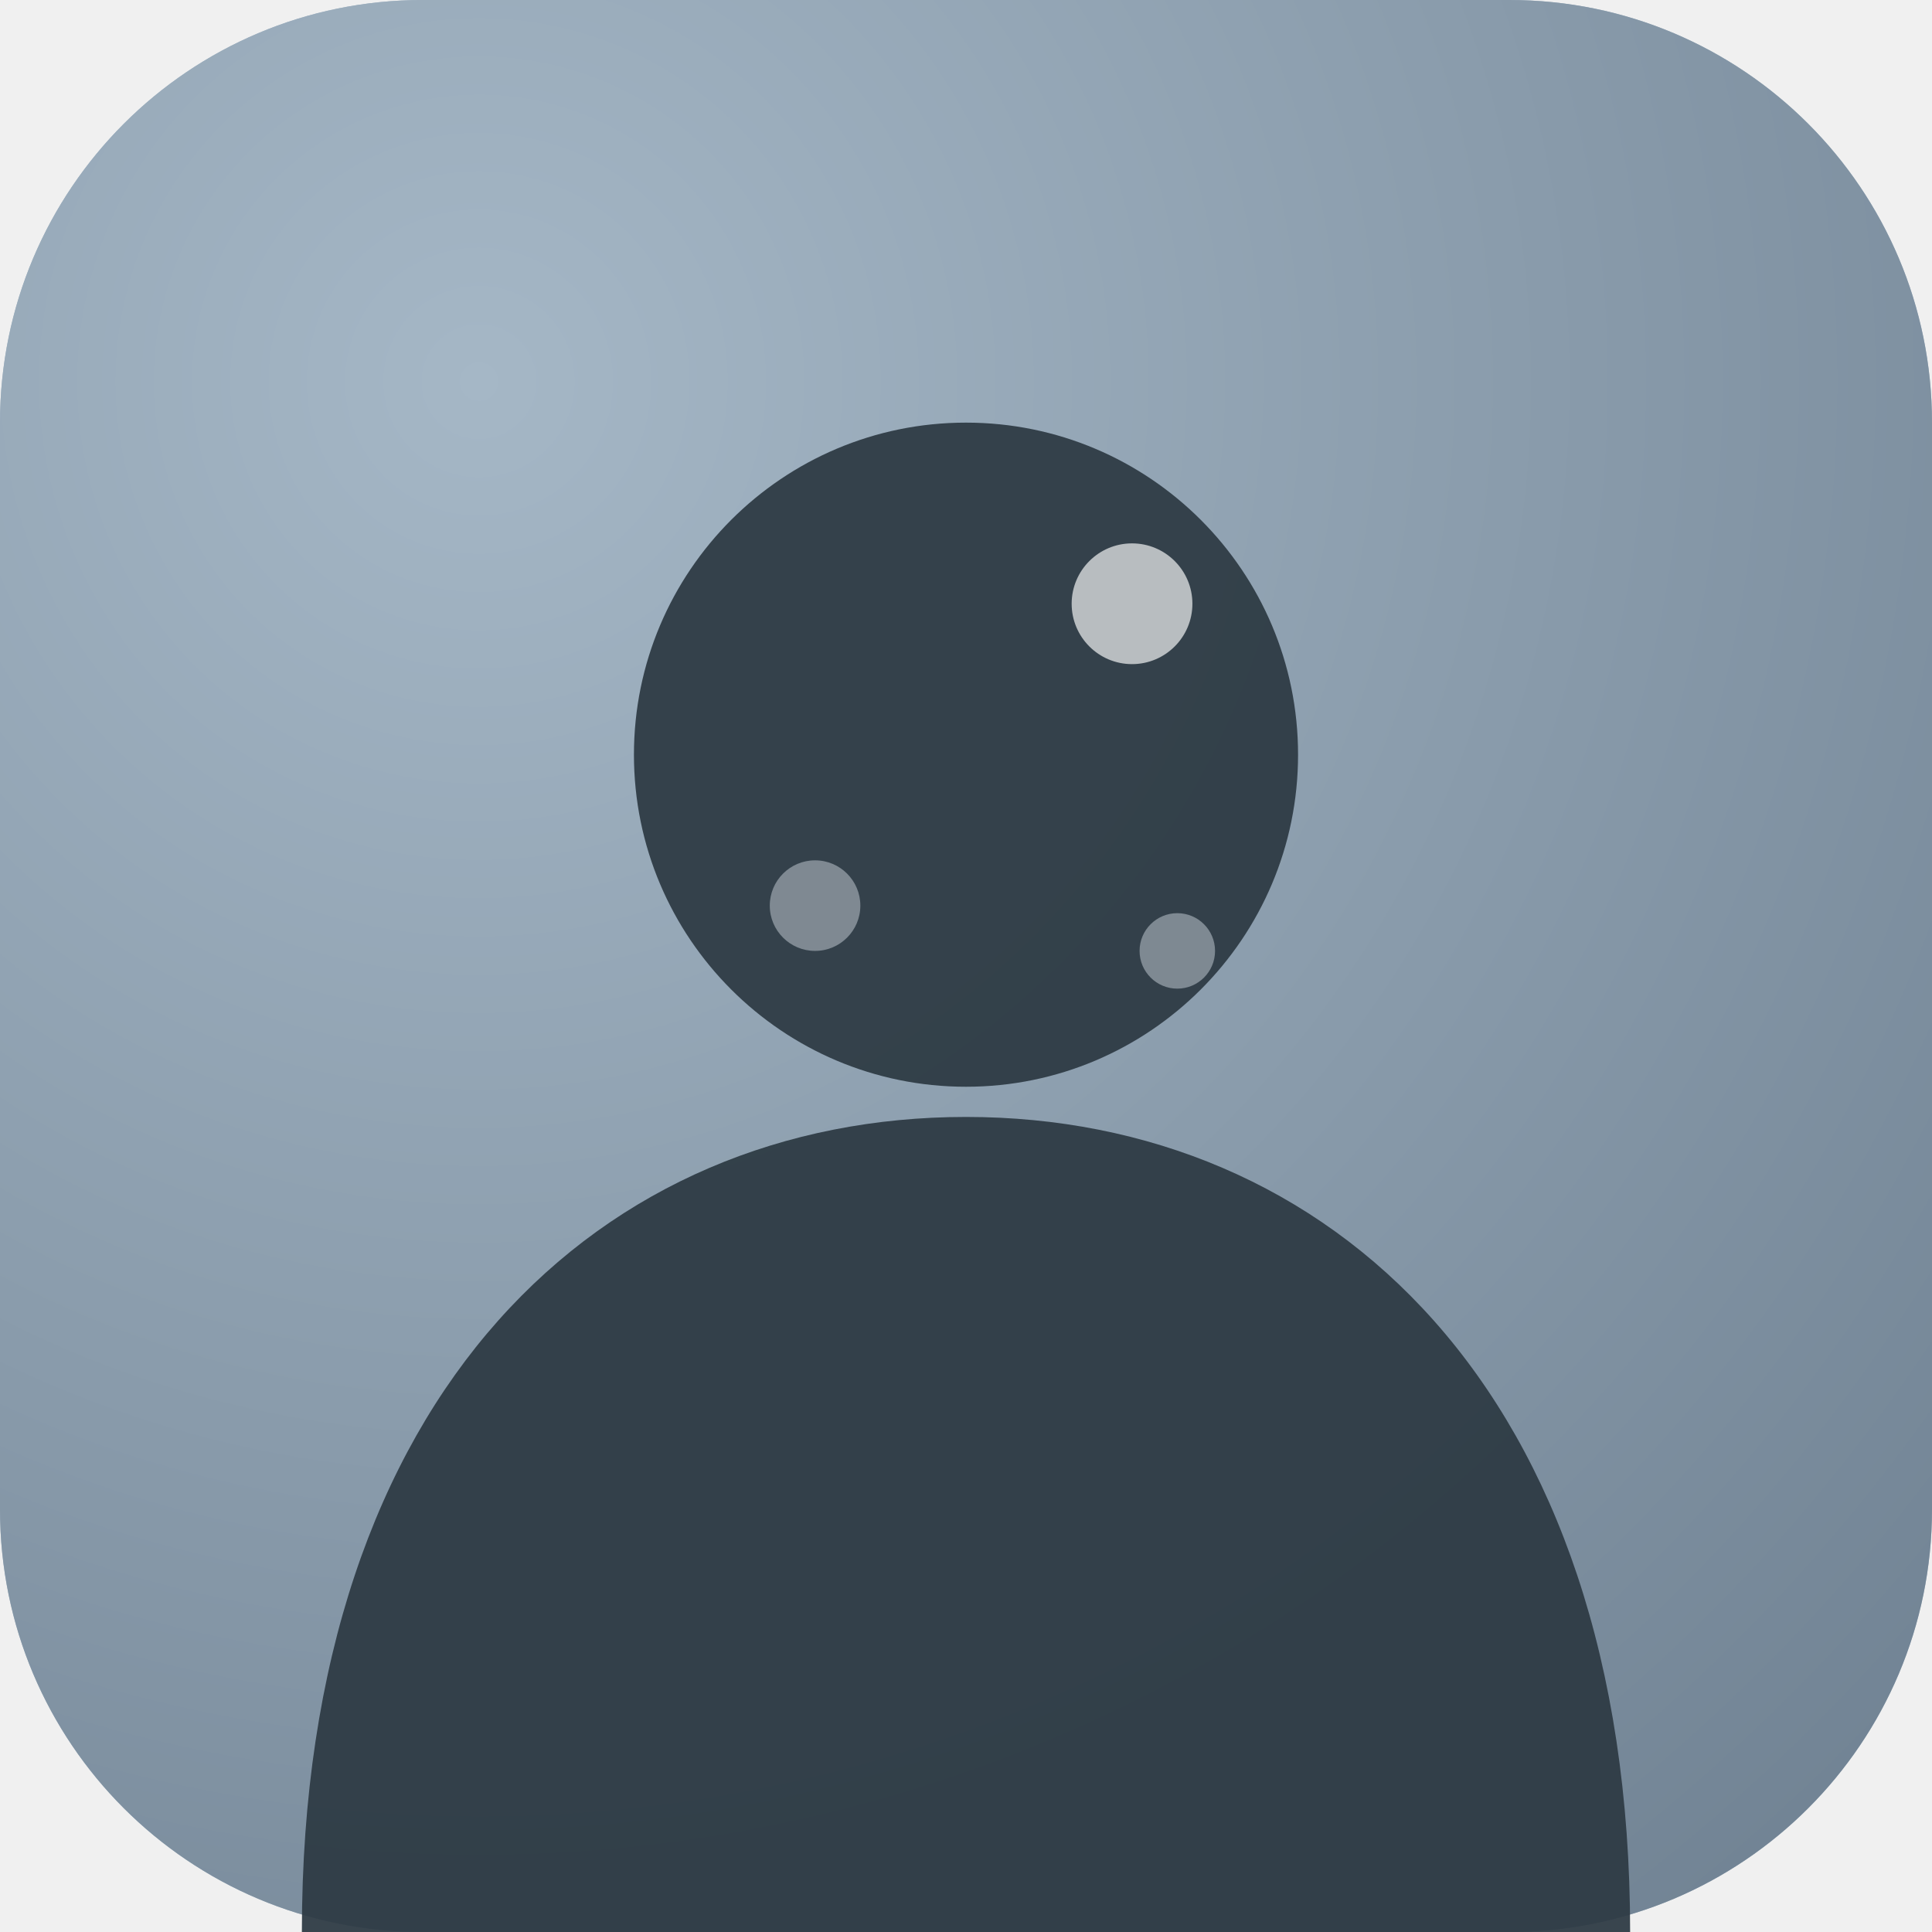
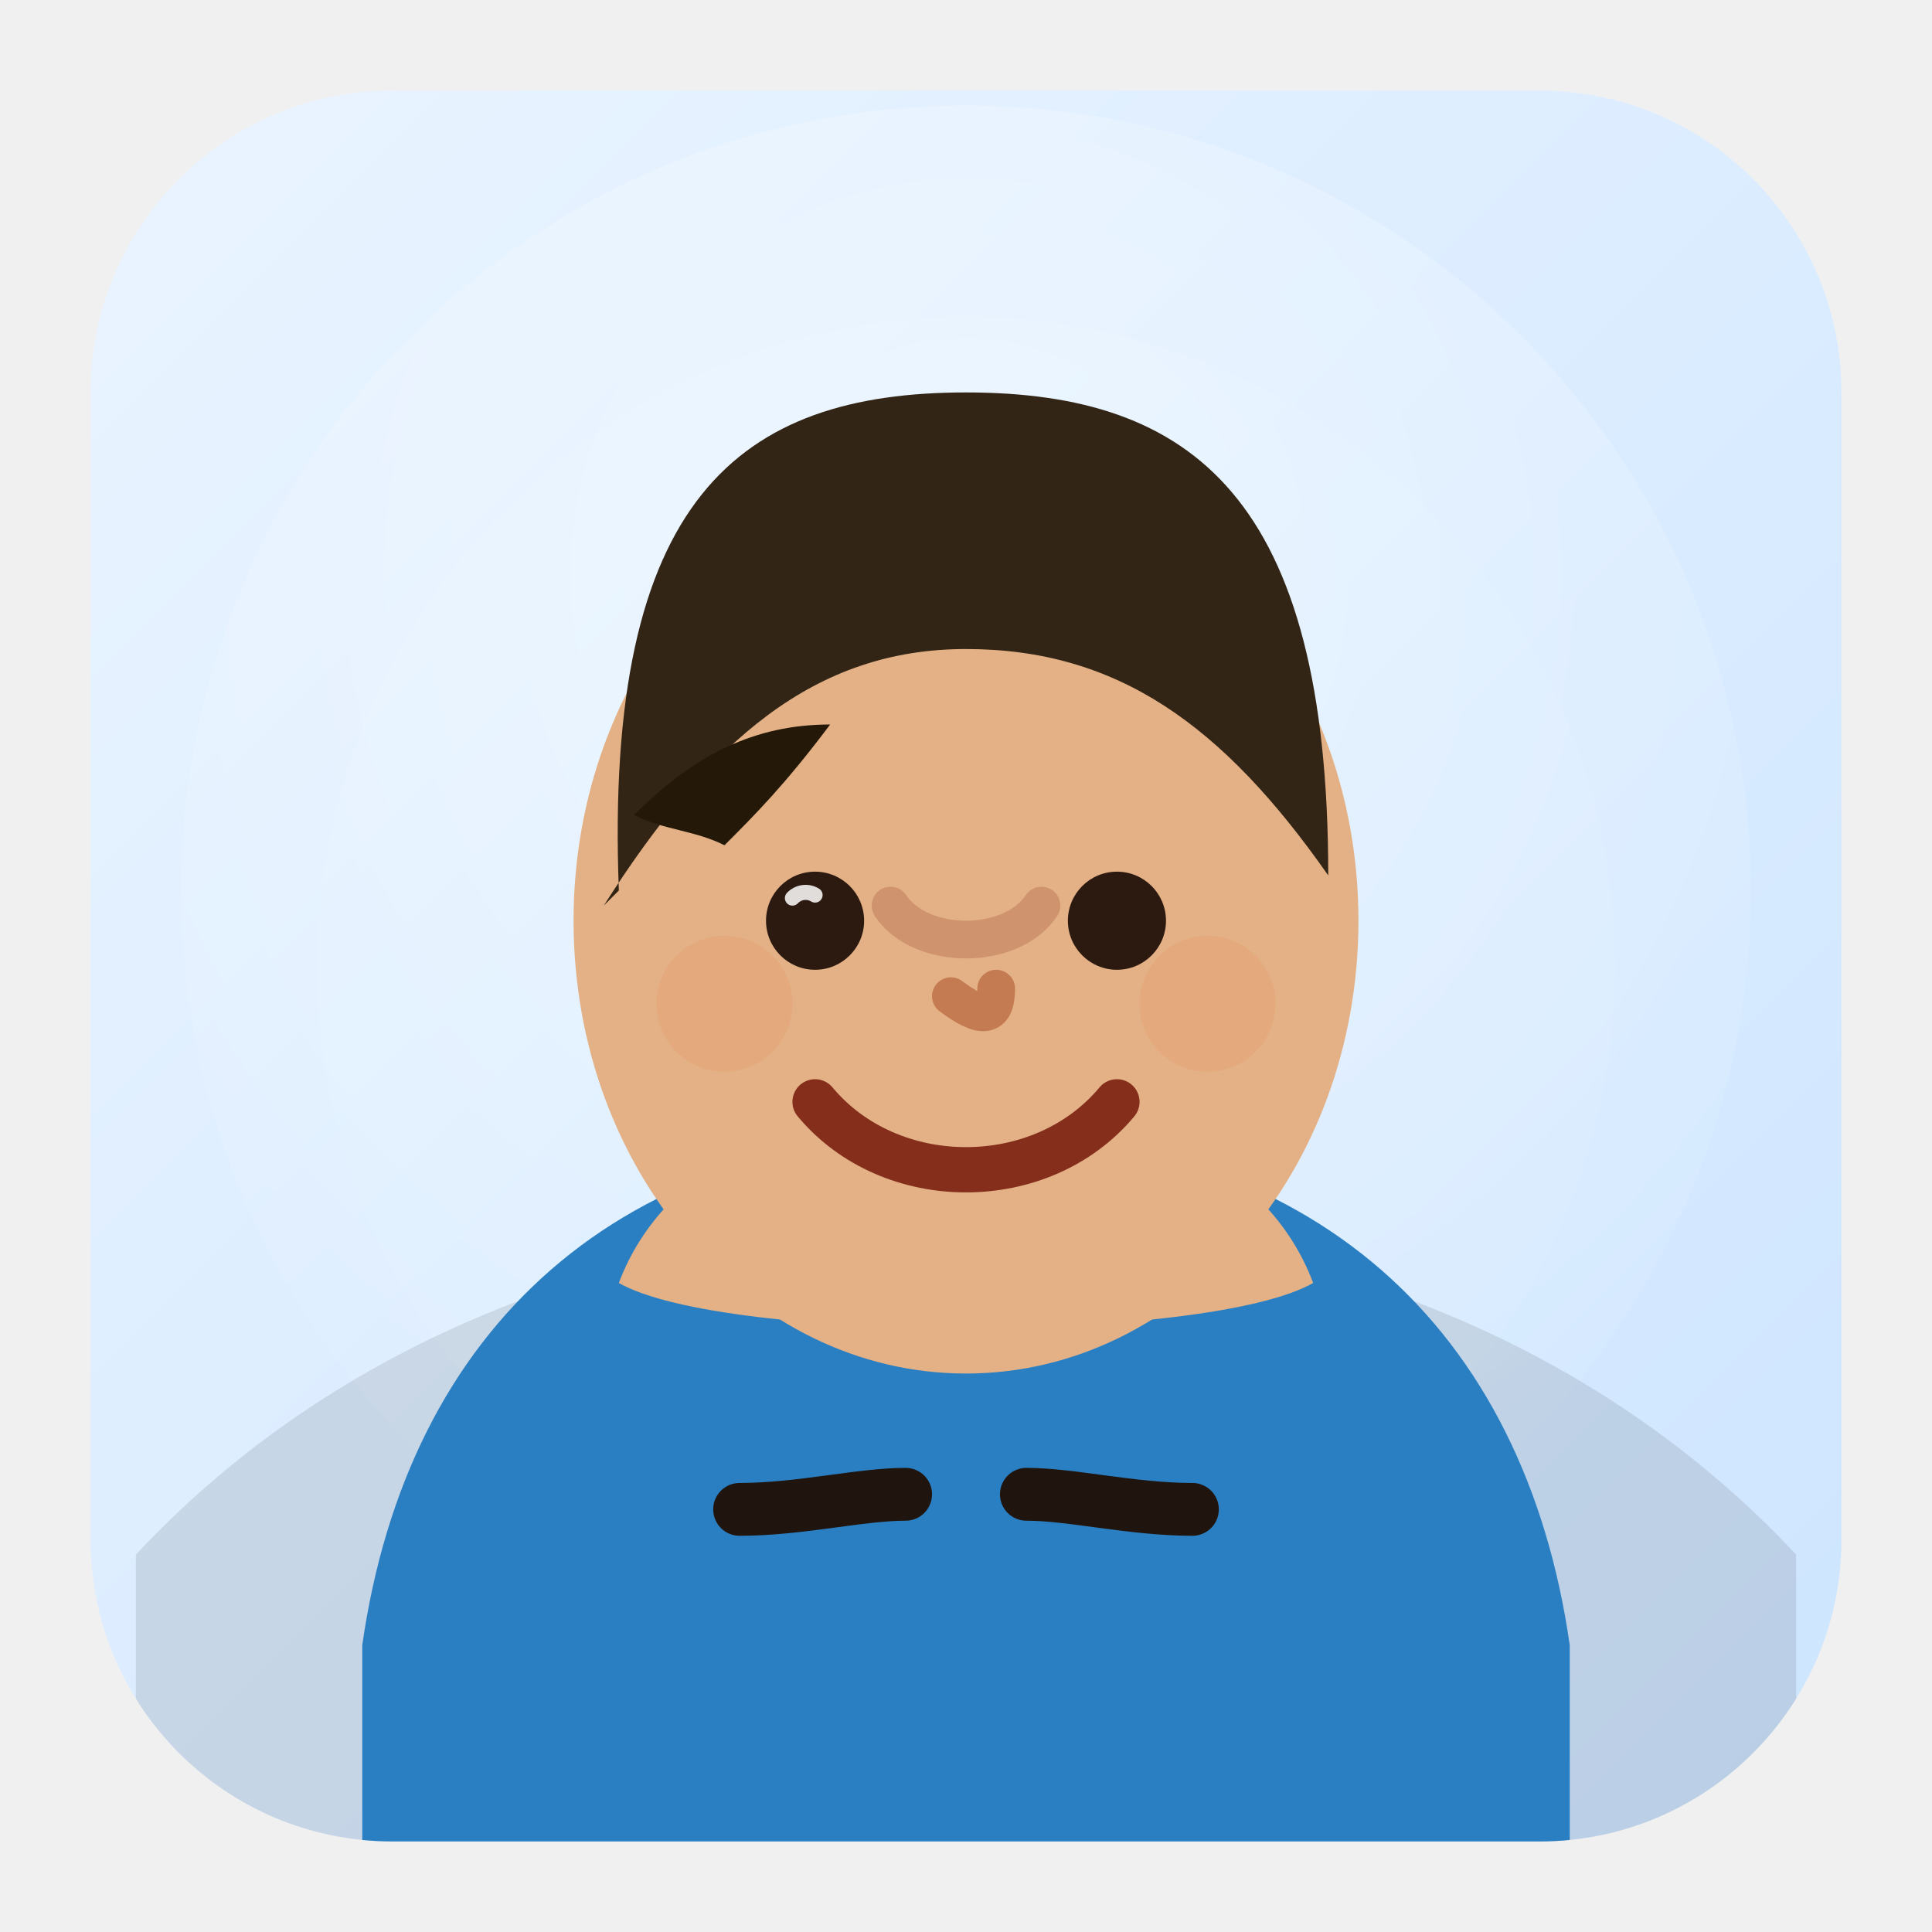
- <svg xmlns="http://www.w3.org/2000/svg" viewBox="0 0 128 128">
+ <svg viewBox="0 0 256 256" role="img" aria-label="Kerem — 2ElBul avatar">
  <defs>
-     <radialGradient id="g" cx="0.25" cy="0.2" r="1.1">
-       <stop offset="0" stop-color="#A5B7C6" />
-       <stop offset="1" stop-color="#6D7F90" />
+     <linearGradient id="bg-s" x1="0" y1="0" x2="1" y2="1">
+       <stop offset="0" stop-color="#eaf4ff" />
+       <stop offset="1" stop-color="#cde5ff" />
+     </linearGradient>
+     <radialGradient id="glow-s" cx="0.5" cy="0.3" r="0.75">
+       <stop offset="0" stop-color="#ffffff" stop-opacity="0.35" />
+       <stop offset="1" stop-color="#ffffff" stop-opacity="0" />
    </radialGradient>
+     <clipPath id="clip-s">
+       <rect x="12" y="12" width="232" height="232" rx="40" />
+     </clipPath>
  </defs>
-   <rect width="128" height="128" rx="28" fill="#A5B7C6" />
-   <rect width="128" height="128" rx="28" fill="url(#g)" />
-   <circle cx="64" cy="50" r="22" fill="#2E3A44" opacity="0.94" />
-   <path d="M20 128 C20 92 40 74 64 74 C88 74 108 92 108 128 Z" fill="#2E3A44" opacity="0.94" />
-   <circle cx="75" cy="40" r="4" fill="#FFFFFF" opacity="0.65" />
-   <circle cx="54" cy="60" r="3" fill="#C9D2DA" opacity="0.5" />
-   <circle cx="78" cy="63" r="2.5" fill="#C9D2DA" opacity="0.5" />
+   <g clip-path="url(#clip-s)">
+     <rect x="12" y="12" width="232" height="232" rx="40" fill="url(#bg-s)" />
+     <circle cx="128" cy="118" r="104" fill="url(#glow-s)" />
+     <circle cx="128" cy="128" r="86" fill="#ffffff" opacity="0.05" />
+     <path d="M18 206 C46 176 86 162 128 162 C170 162 210 176 238 206 L238 244 L18 244 Z" fill="#000" opacity="0.10" />
+     <path d="M48 218 C54 176 82 150 128 150 C174 150 202 176 208 218 L208 248 L48 248 Z" fill="#2a7fc2" />
+     <path d="M82 170 C88 154 106 146 128 146 C150 146 168 154 174 170 C160 178 96 178 82 170 Z" fill="#e3b185" />
+     <ellipse cx="128" cy="122" rx="52" ry="60" fill="#e3b185" />
+     <path d="M82 118 C80 66 98 52 128 52 C158 52 176 66 176 116 C162 96 148 86 128 86 C108 86 94 98 80 120 Z" fill="#332515" />
+     <path d="M118 120 C122 126 134 126 138 120" fill="none" stroke="#8a2b18" stroke-width="5" stroke-linecap="round" opacity="0.22" />
+     <g fill="#2c1a10">
+       <circle cx="108" cy="122" r="6.5" />
+       <circle cx="148" cy="122" r="6.5" />
+     </g>
+     <path d="M105 119 a2.4 2.4 0 0 1 3-0.4" fill="none" stroke="#fff" stroke-width="2" stroke-linecap="round" opacity="0.85" />
+     <path d="M98 200 C106 200 114 198 120 198" fill="none" stroke="#20150e" stroke-width="7" stroke-linecap="round" />
+     <path d="M136 198 C142 198 150 200 158 200" fill="none" stroke="#20150e" stroke-width="7" stroke-linecap="round" />
+     <path d="M126 132 C130 135 132 135 132 131" fill="none" stroke="#b0572e" stroke-width="5" stroke-linecap="round" opacity="0.6" />
+     <path d="M108 146 C118 158 138 158 148 146" fill="none" stroke="#7a2010" stroke-width="6" stroke-linecap="round" opacity="0.9" />
+     <path d="M84 108 C92 100 100 96 110 96 C104 104 100 108 96 112 C92 110 88 110 84 108 Z" fill="#241808" />
+     <circle cx="96" cy="133" r="9" fill="#eb7d4a" opacity="0.16" />
+     <circle cx="160" cy="133" r="9" fill="#eb7d4a" opacity="0.16" />
+   </g>
</svg>
